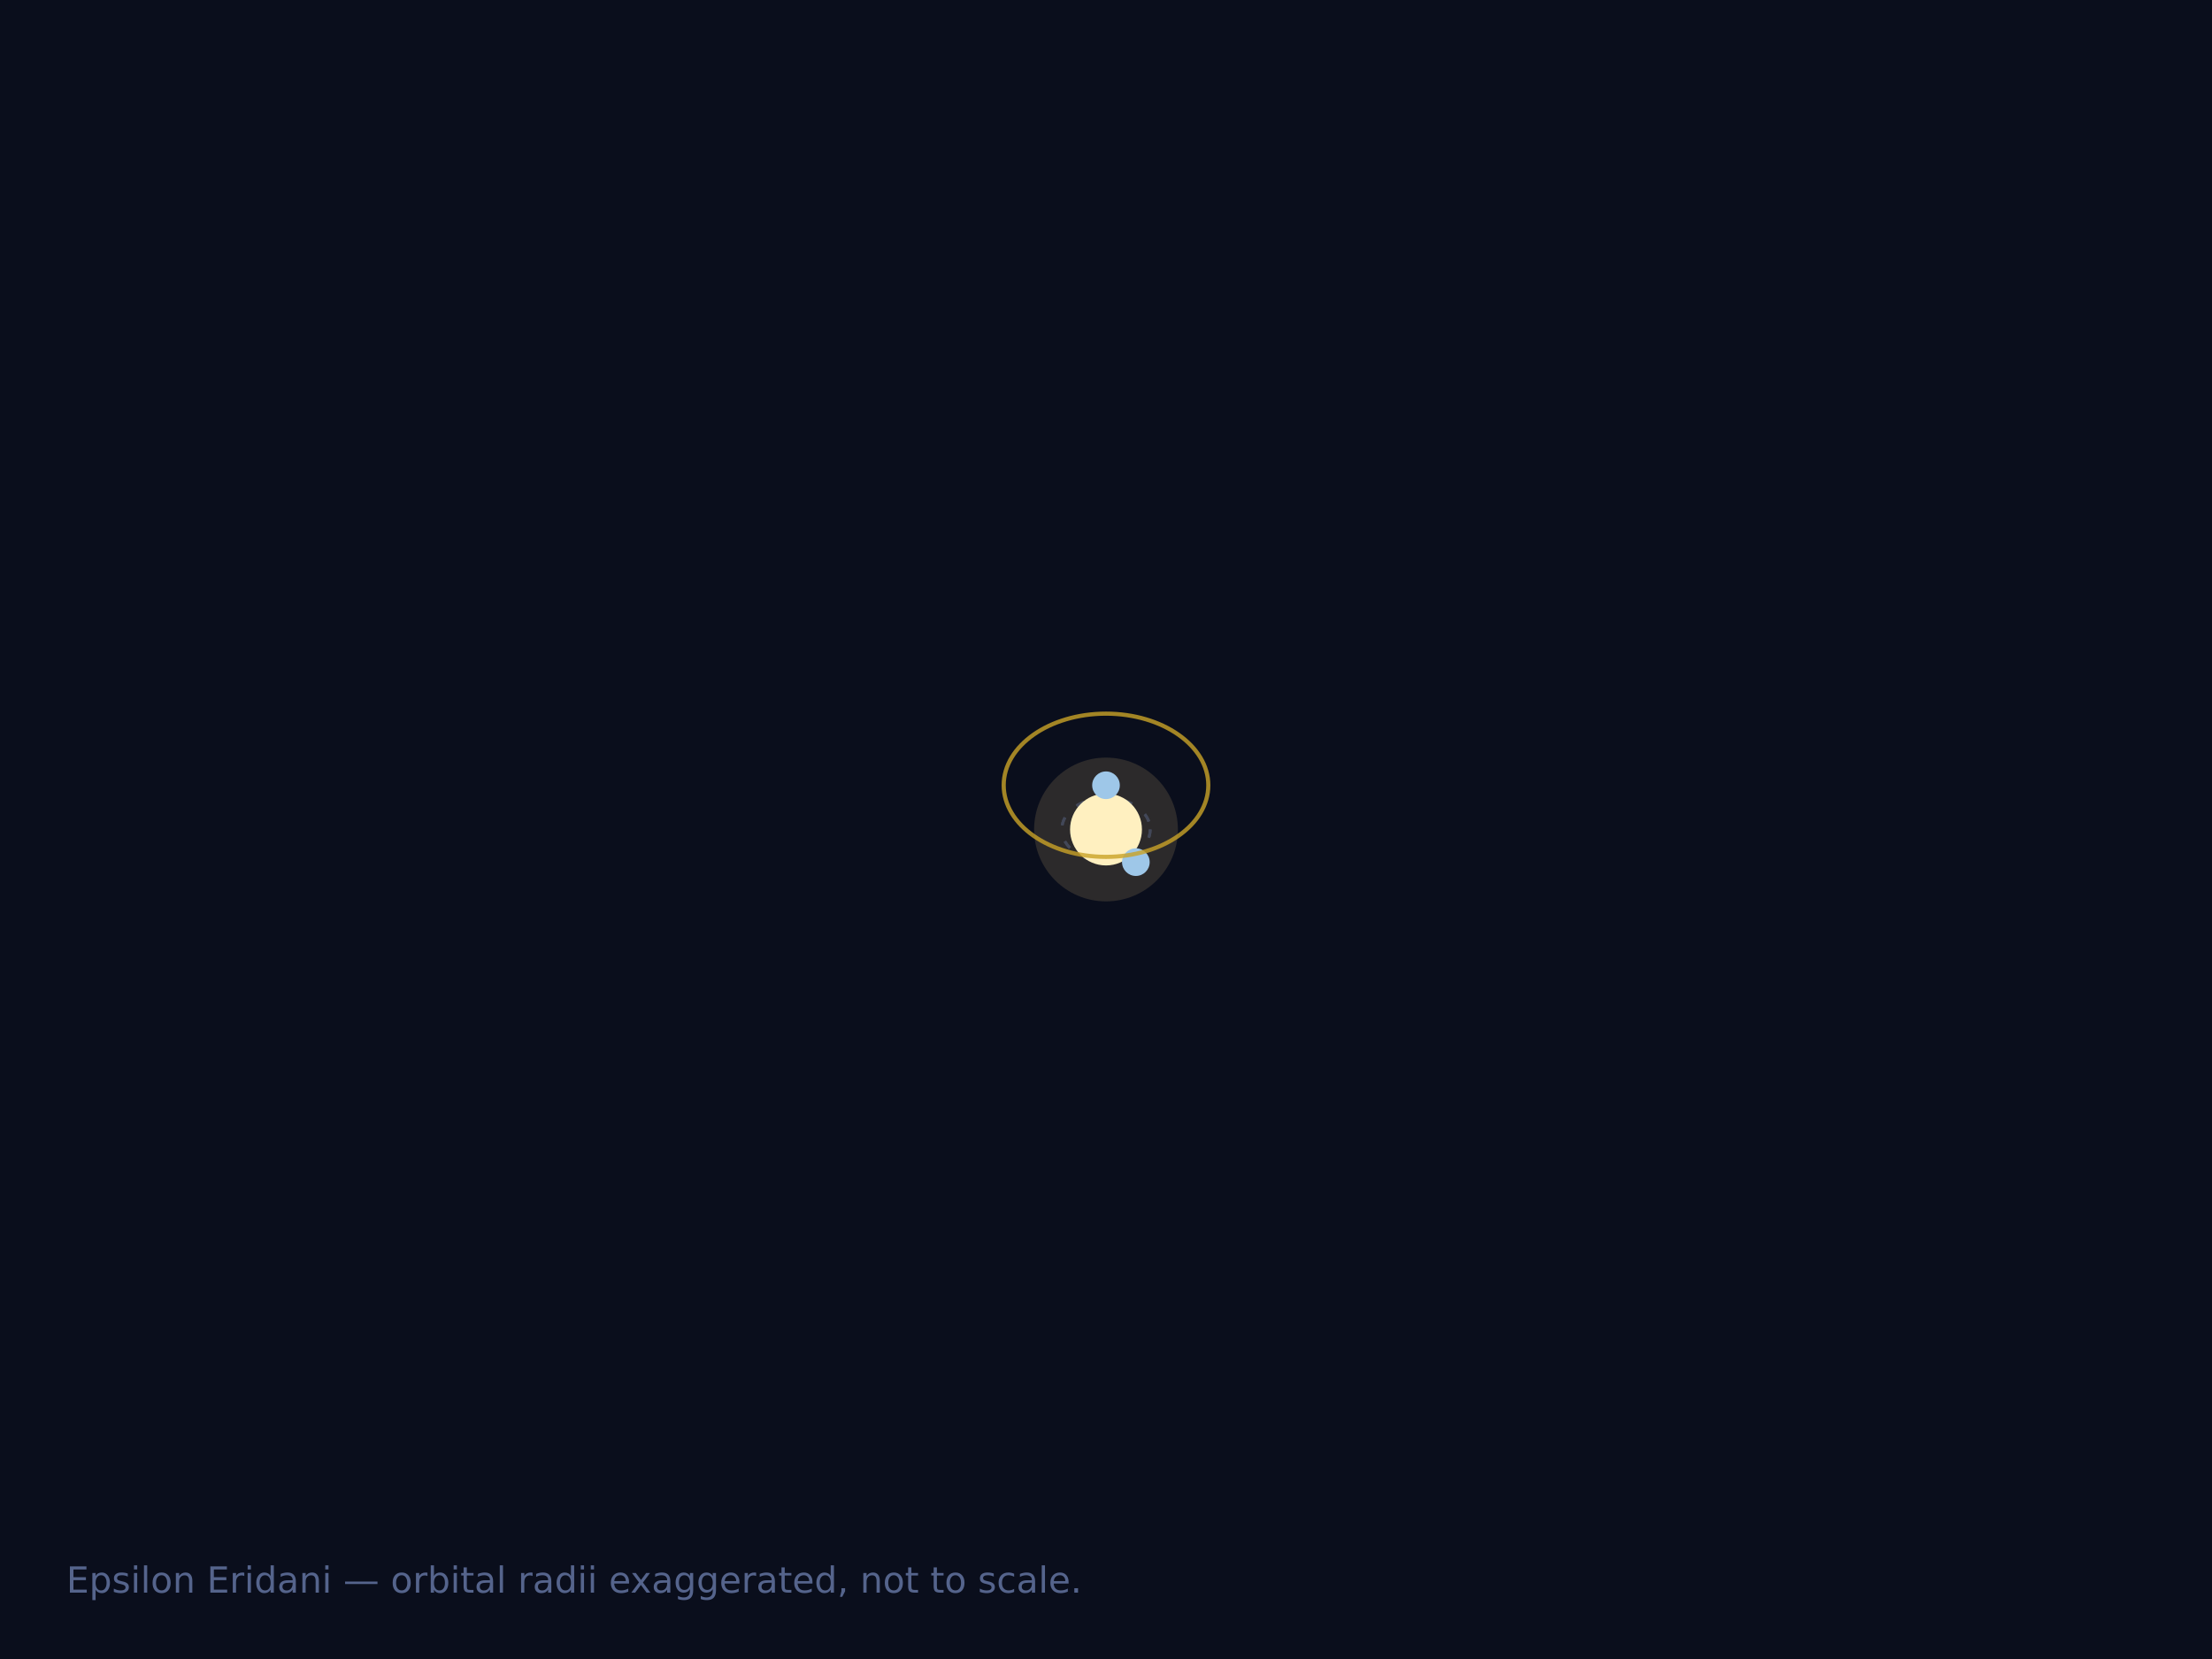
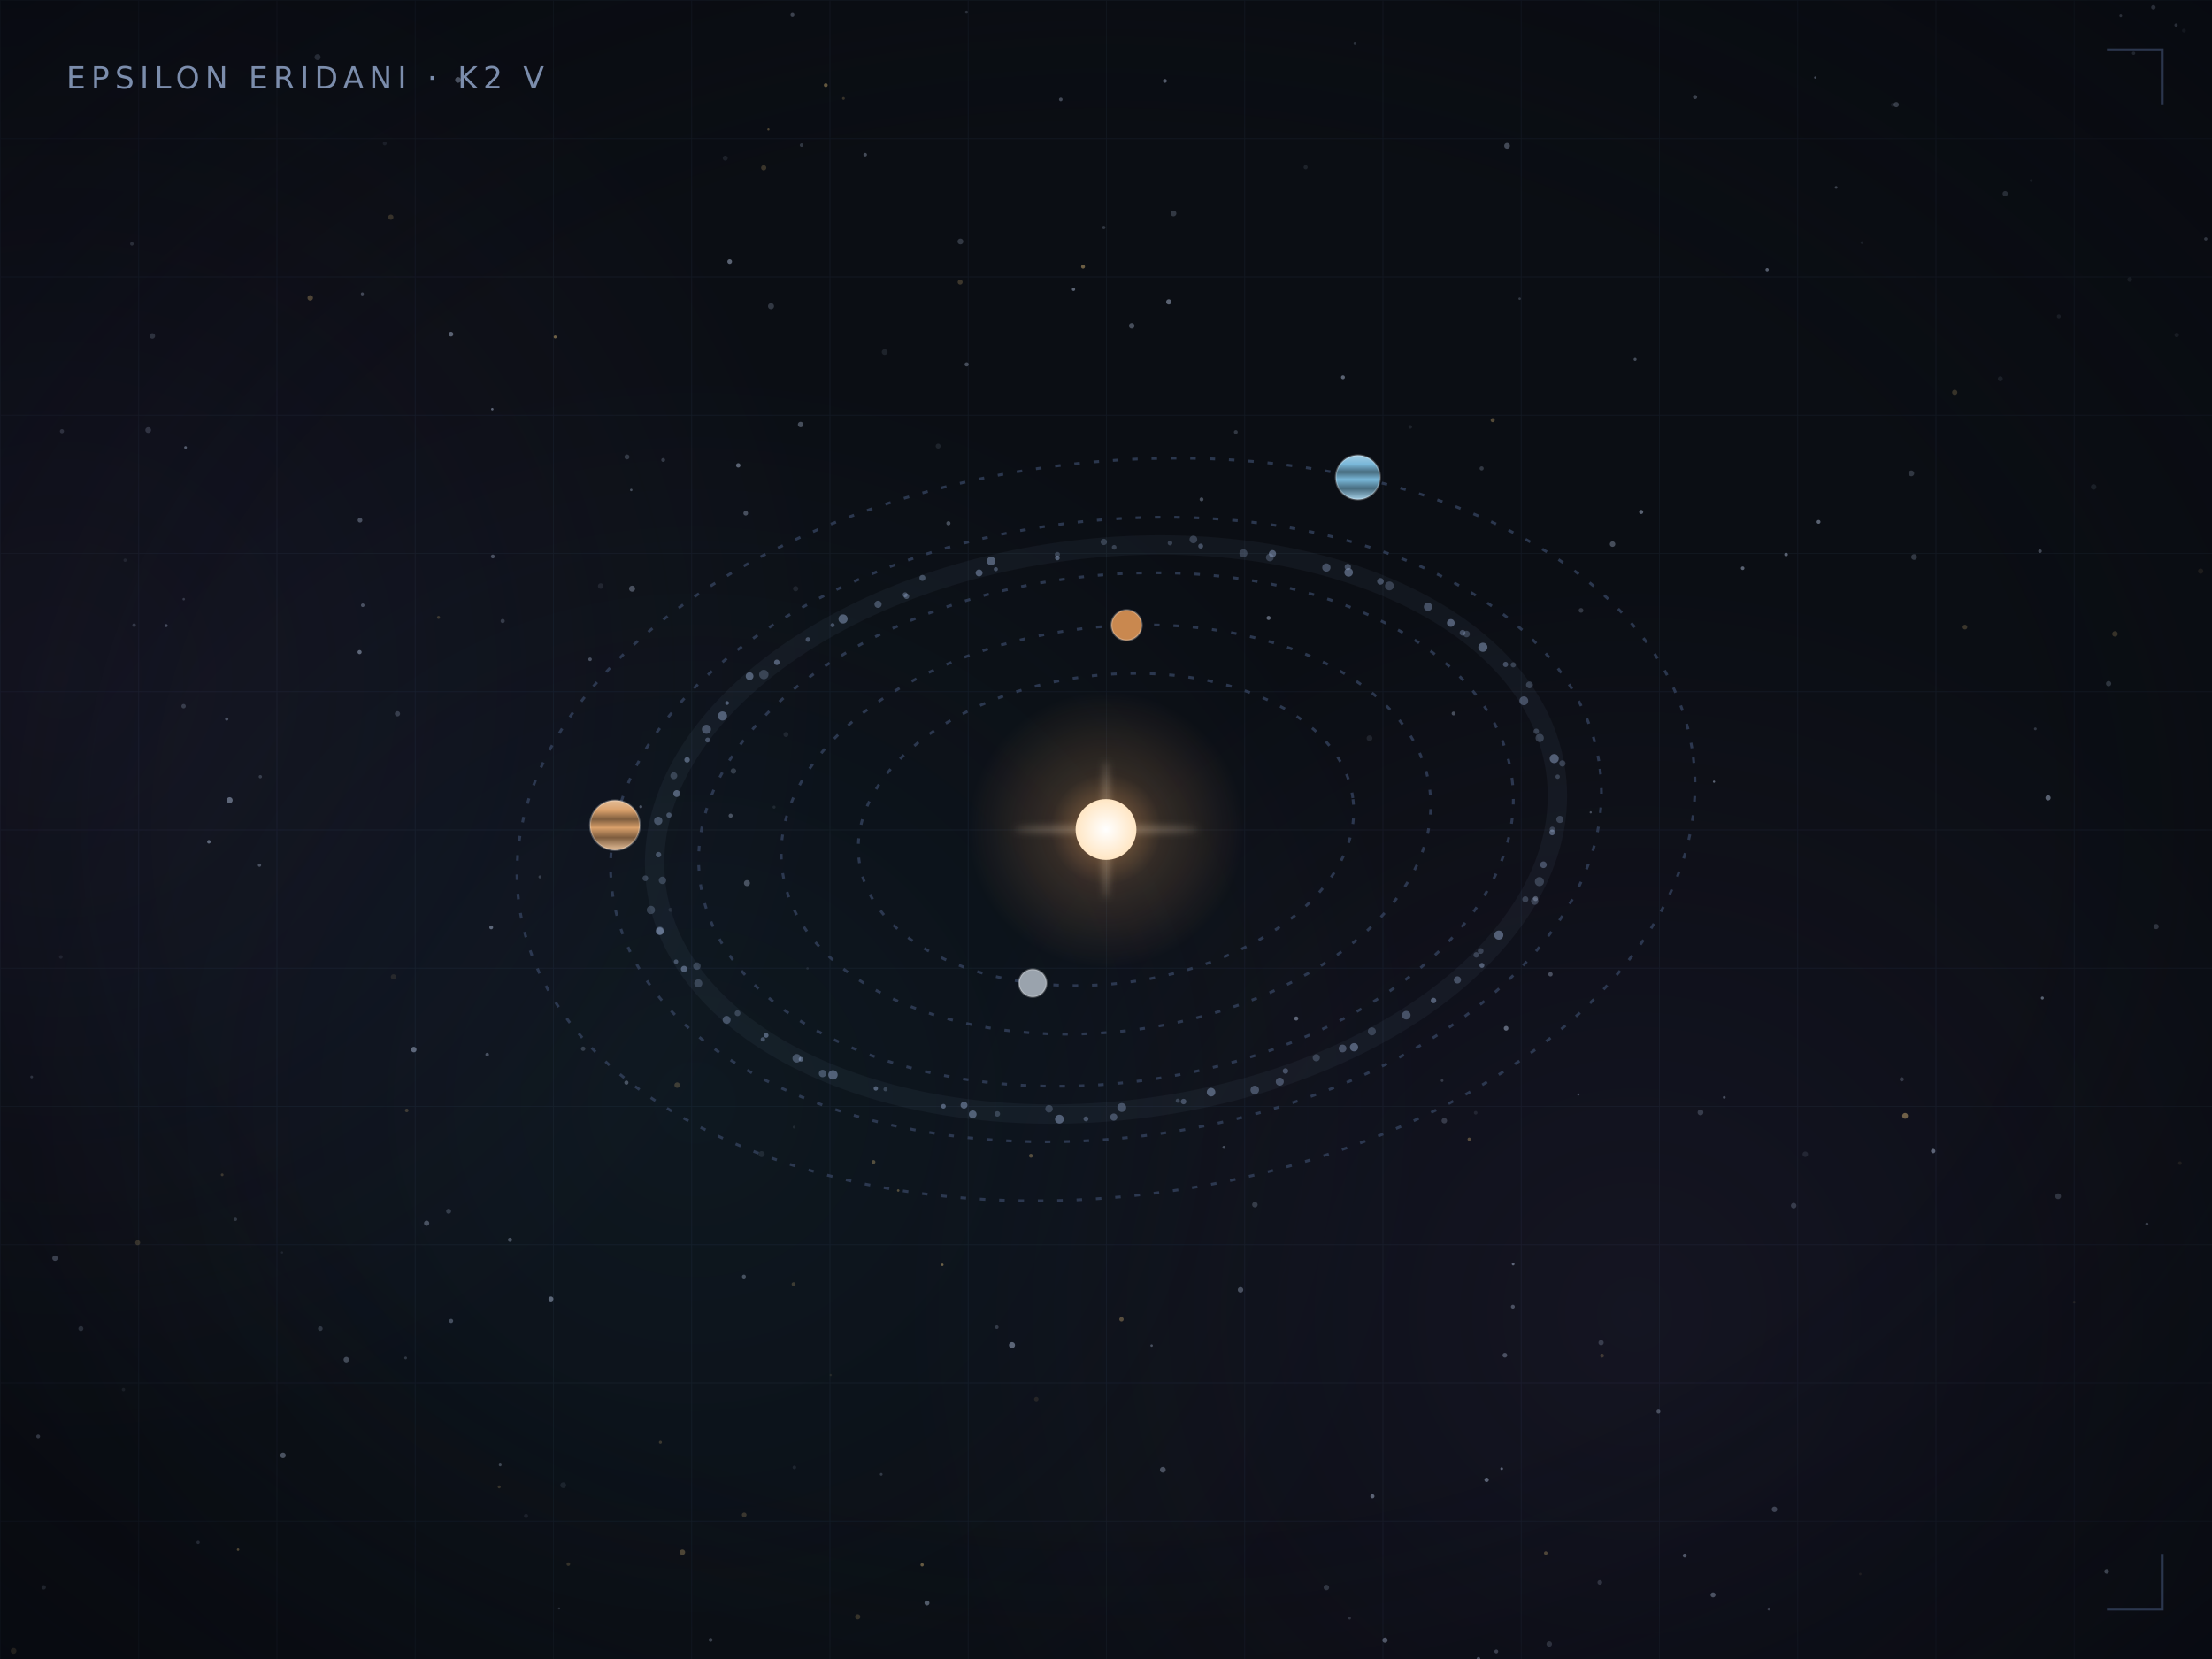
- <svg xmlns="http://www.w3.org/2000/svg" width="800" height="600" viewBox="0 0 800 600">
-   <rect width="800" height="600" fill="#0a0e1c" />
-   <ellipse cx="400" cy="300" rx="16.0" ry="11.5" fill="none" stroke="#243050" stroke-width="1" stroke-dasharray="3 6" />
-   <ellipse cx="400" cy="300" rx="16.0" ry="11.5" fill="none" stroke="#243050" stroke-width="1" stroke-dasharray="3 6" />
-   <circle cx="400" cy="300" r="26" fill="#ffd88a" opacity="0.14" />
-   <circle cx="400" cy="300" r="13" fill="#fff0c0" />
-   <circle cx="410.8" cy="311.8" r="5" fill="#9ec7e8" />
-   <circle cx="400.0" cy="284.0" r="5" fill="#9ec7e8" />
-   <ellipse cx="400.0" cy="284.0" rx="37" ry="25.9" fill="none" stroke="#c9a227" stroke-width="1.5" opacity="0.8" />
-   <text x="24" y="576" fill="#55648c" font-family="DejaVu Sans, Helvetica, sans-serif" font-size="13">Epsilon Eridani — orbital radii exaggerated, not to scale.</text>
+ <svg xmlns="http://www.w3.org/2000/svg" width="1600" height="1200" viewBox="0 0 1600 1200">
+   <defs>
+     <pattern id="grid" width="100" height="100" patternUnits="userSpaceOnUse">
+       <path d="M 100 0 L 0 0 0 100" fill="none" stroke="#1a2330" stroke-width="1" />
+     </pattern>
+     <filter id="soft" x="-100%" y="-100%" width="300%" height="300%">
+       <feGaussianBlur stdDeviation="2.8" />
+     </filter>
+     <radialGradient id="neb0">
+       <stop offset="0" stop-color="#6a4fa0" stop-opacity="0.1" />
+       <stop offset="1" stop-color="#6a4fa0" stop-opacity="0" />
+     </radialGradient>
+     <radialGradient id="neb1">
+       <stop offset="0" stop-color="#2a6f8f" stop-opacity="0.1" />
+       <stop offset="1" stop-color="#2a6f8f" stop-opacity="0" />
+     </radialGradient>
+     <radialGradient id="neb2">
+       <stop offset="0" stop-color="#6a4fa0" stop-opacity="0.1" />
+       <stop offset="1" stop-color="#6a4fa0" stop-opacity="0" />
+     </radialGradient>
+     <radialGradient id="starGlow">
+       <stop offset="0" stop-color="#ffb26b" stop-opacity="0.55" />
+       <stop offset="0.4" stop-color="#ffb26b" stop-opacity="0.16" />
+       <stop offset="1" stop-color="#ffb26b" stop-opacity="0" />
+     </radialGradient>
+     <radialGradient id="starCore">
+       <stop offset="0" stop-color="#ffffff" />
+       <stop offset="1" stop-color="#ffe6c4" />
+     </radialGradient>
+     <linearGradient id="p14" x1="0" y1="0" x2="0" y2="1">
+       <stop offset="0" stop-color="#e4bd97" />
+       <stop offset="0.2" stop-color="#d9a06b" />
+       <stop offset="0.38" stop-color="#7e5d3e" />
+       <stop offset="0.55" stop-color="#d9a06b" />
+       <stop offset="0.75" stop-color="#7e5d3e" />
+       <stop offset="1" stop-color="#e4bd97" />
+     </linearGradient>
+     <linearGradient id="p15" x1="0" y1="0" x2="0" y2="1">
+       <stop offset="0" stop-color="#a2cde4" />
+       <stop offset="0.2" stop-color="#7ab8d9" />
+       <stop offset="0.38" stop-color="#476b7e" />
+       <stop offset="0.55" stop-color="#7ab8d9" />
+       <stop offset="0.75" stop-color="#476b7e" />
+       <stop offset="1" stop-color="#a2cde4" />
+     </linearGradient>
+     <radialGradient id="vig" cx="0.5" cy="0.5" r="0.75">
+       <stop offset="0.55" stop-color="#05070d" stop-opacity="0" />
+       <stop offset="1" stop-color="#05070d" stop-opacity="0.55" />
+     </radialGradient>
+   </defs>
+   <rect width="1600" height="1200" fill="#0b0e14" />
+   <rect width="1600" height="1200" fill="url(#grid)" opacity="0.5" />
+   <circle cx="1183.2" cy="952.3" r="543.9" fill="url(#neb0)" />
+   <circle cx="502.9" cy="797" r="532.4" fill="url(#neb1)" />
+   <circle cx="41.5" cy="491" r="572.2" fill="url(#neb2)" />
+   <g>
+     <circle cx="282.7" cy="157.1" r="1.9" fill="#ffd88a" opacity="0.2" />
+     <circle cx="1283.5" cy="1091.7" r="2" fill="#cfe0ff" opacity="0.3" />
+     <circle cx="278.3" cy="103.8" r="1.4" fill="#cfe0ff" opacity="0.1" />
+     <circle cx="90.5" cy="405.2" r="1.2" fill="#cfe0ff" opacity="0.1" />
+     <circle cx="1529.8" cy="458.5" r="2" fill="#ffd88a" opacity="0.2" />
+     <circle cx="992.7" cy="1082.3" r="1.5" fill="#cfe0ff" opacity="0.4" />
+     <circle cx="555.8" cy="93.6" r="0.8" fill="#ffd88a" opacity="0.3" />
+     <circle cx="745.7" cy="836" r="1.4" fill="#ffd88a" opacity="0.3" />
+     <circle cx="1247.2" cy="793.8" r="1" fill="#cfe0ff" opacity="0.3" />
+     <circle cx="869.1" cy="361.2" r="1.4" fill="#cfe0ff" opacity="0.3" />
+     <circle cx="380.5" cy="1096.5" r="1.5" fill="#cfe0ff" opacity="0.1" />
+     <circle cx="453.1" cy="783.1" r="1.5" fill="#cfe0ff" opacity="0.3" />
+     <circle cx="143.3" cy="1115.7" r="1.2" fill="#cfe0ff" opacity="0.2" />
+     <circle cx="172.2" cy="1120.9" r="0.9" fill="#ffd88a" opacity="0.4" />
+     <circle cx="1559.6" cy="670.2" r="1.9" fill="#cfe0ff" opacity="0.2" />
+     <circle cx="678.6" cy="322.7" r="1.8" fill="#cfe0ff" opacity="0.1" />
+     <circle cx="1099.2" cy="216.1" r="0.9" fill="#cfe0ff" opacity="0.2" />
+     <circle cx="574" cy="928.9" r="1.4" fill="#ffd88a" opacity="0.2" />
+     <circle cx="493.6" cy="1122.8" r="2" fill="#ffd88a" opacity="0.3" />
+     <circle cx="132.9" cy="433.4" r="0.9" fill="#cfe0ff" opacity="0.2" />
+     <circle cx="151.1" cy="608.9" r="1.3" fill="#cfe0ff" opacity="0.4" />
+     <circle cx="120.2" cy="452.5" r="1.1" fill="#cfe0ff" opacity="0.3" />
+     <circle cx="287.5" cy="516.3" r="1.9" fill="#cfe0ff" opacity="0.2" />
+     <circle cx="1574.5" cy="242.3" r="1.6" fill="#cfe0ff" opacity="0.1" />
+     <circle cx="477.7" cy="1043.3" r="1.1" fill="#ffd88a" opacity="0.2" />
+     <circle cx="699.2" cy="263.6" r="1.5" fill="#cfe0ff" opacity="0.3" />
+     <circle cx="1371.6" cy="75.6" r="1.9" fill="#cfe0ff" opacity="0.3" />
+     <circle cx="1291.9" cy="401.1" r="1.3" fill="#cfe0ff" opacity="0.4" />
+     <circle cx="1413.9" cy="283.8" r="1.9" fill="#ffd88a" opacity="0.2" />
+     <circle cx="574.4" cy="815.3" r="1" fill="#cfe0ff" opacity="0.1" />
+     <circle cx="1574" cy="18.1" r="1.2" fill="#cfe0ff" opacity="0.3" />
+     <circle cx="1158.8" cy="980.6" r="1.4" fill="#ffd88a" opacity="0.2" />
+     <circle cx="579.1" cy="307.1" r="2" fill="#cfe0ff" opacity="0.3" />
+     <circle cx="368.9" cy="896.8" r="1.5" fill="#cfe0ff" opacity="0.3" />
+     <circle cx="1218.6" cy="1125.2" r="1.4" fill="#cfe0ff" opacity="0.4" />
+     <circle cx="686" cy="378.5" r="1.5" fill="#cfe0ff" opacity="0.3" />
+     <circle cx="361.1" cy="1075.5" r="1.1" fill="#ffd88a" opacity="0.2" />
+     <circle cx="401.6" cy="243.7" r="1.1" fill="#ffd88a" opacity="0.4" />
+     <circle cx="1543.3" cy="38.5" r="1.2" fill="#cfe0ff" opacity="0.2" />
+     <circle cx="1346.8" cy="175.5" r="1" fill="#cfe0ff" opacity="0.1" />
+     <circle cx="1481.4" cy="577.1" r="1.9" fill="#cfe0ff" opacity="0.4" />
+     <circle cx="489.8" cy="784.9" r="2" fill="#ffd88a" opacity="0.2" />
+     <circle cx="1067.4" cy="804.9" r="1.3" fill="#cfe0ff" opacity="0.1" />
+     <circle cx="326.3" cy="955.5" r="1.5" fill="#cfe0ff" opacity="0.3" />
+     <circle cx="411.1" cy="1131.4" r="1.3" fill="#ffd88a" opacity="0.2" />
+     <circle cx="783.4" cy="192.9" r="1.4" fill="#ffd88a" opacity="0.4" />
+     <circle cx="1094.3" cy="945.2" r="1.4" fill="#cfe0ff" opacity="0.3" />
+     <circle cx="260.1" cy="471.7" r="1.5" fill="#cfe0ff" opacity="0.4" />
+     <circle cx="1079.7" cy="303.9" r="1.5" fill="#ffd88a" opacity="0.3" />
+     <circle cx="1375.6" cy="780.7" r="1.5" fill="#cfe0ff" opacity="0.2" />
+     <circle cx="9.8" cy="1194.2" r="2.1" fill="#ffd88a" opacity="0.2" />
+     <circle cx="299.3" cy="759.2" r="2" fill="#cfe0ff" opacity="0.4" />
+     <circle cx="1576.8" cy="841.3" r="1.3" fill="#ffd88a" opacity="0.1" />
+     <circle cx="331.3" cy="57.8" r="2.1" fill="#cfe0ff" opacity="0.4" />
+     <circle cx="1384.5" cy="402.9" r="2.1" fill="#cfe0ff" opacity="0.2" />
+     <circle cx="250.5" cy="983.5" r="2" fill="#cfe0ff" opacity="0.3" />
+     <circle cx="1378" cy="807.1" r="2.1" fill="#ffd88a" opacity="0.4" />
+     <circle cx="841.1" cy="1063.1" r="2.1" fill="#cfe0ff" opacity="0.3" />
+     <circle cx="749.6" cy="1012" r="1.6" fill="#ffd88a" opacity="0.1" />
+     <circle cx="557.7" cy="221.5" r="2.2" fill="#cfe0ff" opacity="0.2" />
+     <circle cx="187.7" cy="625.8" r="1.2" fill="#cfe0ff" opacity="0.3" />
+     <circle cx="164" cy="520.1" r="1.2" fill="#cfe0ff" opacity="0.3" />
+     <circle cx="231.7" cy="961" r="1.7" fill="#cfe0ff" opacity="0.2" />
+     <circle cx="937.6" cy="736.7" r="1.5" fill="#cfe0ff" opacity="0.4" />
+     <circle cx="421.8" cy="758.6" r="1.6" fill="#cfe0ff" opacity="0.2" />
+     <circle cx="897.3" cy="933" r="2" fill="#cfe0ff" opacity="0.3" />
+     <circle cx="31.6" cy="1148.2" r="1.6" fill="#cfe0ff" opacity="0.2" />
+     <circle cx="355.3" cy="670.8" r="1.4" fill="#cfe0ff" opacity="0.4" />
+     <circle cx="463.5" cy="583.5" r="1.1" fill="#cfe0ff" opacity="0.3" />
+     <circle cx="1579.7" cy="22.1" r="1.4" fill="#cfe0ff" opacity="0.1" />
+     <circle cx="1239.8" cy="565.4" r="0.8" fill="#cfe0ff" opacity="0.4" />
+     <circle cx="1090.1" cy="105.5" r="2.1" fill="#cfe0ff" opacity="0.3" />
+     <circle cx="356.5" cy="402.5" r="1.4" fill="#cfe0ff" opacity="0.3" />
+     <circle cx="361.8" cy="1059.6" r="1" fill="#cfe0ff" opacity="0.3" />
+     <circle cx="284.6" cy="706.6" r="1.9" fill="#ffd88a" opacity="0.1" />
+     <circle cx="1523.8" cy="1136.6" r="1.7" fill="#cfe0ff" opacity="0.4" />
+     <circle cx="694.7" cy="174.7" r="2.1" fill="#cfe0ff" opacity="0.2" />
+     <circle cx="584.1" cy="700.5" r="0.9" fill="#cfe0ff" opacity="0.1" />
+     <circle cx="1305.8" cy="834.9" r="2" fill="#cfe0ff" opacity="0.1" />
+     <circle cx="107.2" cy="311.1" r="2.1" fill="#cfe0ff" opacity="0.2" />
+     <circle cx="1557.6" cy="5.3" r="1.6" fill="#cfe0ff" opacity="0.3" />
+     <circle cx="453.5" cy="330.5" r="1.8" fill="#cfe0ff" opacity="0.2" />
+     <circle cx="1020.1" cy="308.8" r="1.3" fill="#cfe0ff" opacity="0.1" />
+     <circle cx="426.8" cy="476.9" r="1.3" fill="#cfe0ff" opacity="0.3" />
+     <circle cx="308.6" cy="884.8" r="1.9" fill="#cfe0ff" opacity="0.3" />
+     <circle cx="1469.2" cy="130.6" r="1" fill="#cfe0ff" opacity="0.1" />
+     <circle cx="166.1" cy="578.8" r="2.2" fill="#cfe0ff" opacity="0.4" />
+     <circle cx="44" cy="692.2" r="1.3" fill="#cfe0ff" opacity="0.1" />
+     <circle cx="1001.8" cy="1186.4" r="1.9" fill="#cfe0ff" opacity="0.4" />
+     <circle cx="848.8" cy="154.4" r="2.1" fill="#cfe0ff" opacity="0.2" />
+     <circle cx="1313" cy="56.1" r="0.8" fill="#cfe0ff" opacity="0.4" />
+     <circle cx="1118.1" cy="1123.4" r="1.3" fill="#ffd88a" opacity="0.3" />
+     <circle cx="1450.4" cy="140.1" r="1.9" fill="#cfe0ff" opacity="0.2" />
+     <circle cx="597.3" cy="61.6" r="1.4" fill="#ffd88a" opacity="0.4" />
+     <circle cx="456.6" cy="354.4" r="0.9" fill="#cfe0ff" opacity="0.3" />
+     <circle cx="1088.5" cy="980.3" r="1.7" fill="#cfe0ff" opacity="0.3" />
+     <circle cx="625.8" cy="111.9" r="1.3" fill="#cfe0ff" opacity="0.3" />
+     <circle cx="818.6" cy="235.7" r="2" fill="#cfe0ff" opacity="0.3" />
+     <circle cx="845.4" cy="218.4" r="1.9" fill="#cfe0ff" opacity="0.4" />
+     <circle cx="1382.5" cy="342.4" r="2.1" fill="#cfe0ff" opacity="0.2" />
+     <circle cx="579.8" cy="105" r="1.3" fill="#cfe0ff" opacity="0.2" />
+     <circle cx="568.5" cy="531.3" r="1.8" fill="#cfe0ff" opacity="0.1" />
+     <circle cx="404.4" cy="1163.5" r="0.8" fill="#cfe0ff" opacity="0.2" />
+     <circle cx="324.5" cy="876.1" r="1.8" fill="#cfe0ff" opacity="0.2" />
+     <circle cx="317.2" cy="446.6" r="1.1" fill="#ffd88a" opacity="0.2" />
+     <circle cx="530.5" cy="557.7" r="2" fill="#cfe0ff" opacity="0.2" />
+     <circle cx="479.7" cy="332.7" r="1.4" fill="#cfe0ff" opacity="0.2" />
+     <circle cx="363.6" cy="449.2" r="1.5" fill="#cfe0ff" opacity="0.2" />
+     <circle cx="550.9" cy="834.8" r="2.2" fill="#cfe0ff" opacity="0.1" />
+     <circle cx="528.5" cy="590" r="1.5" fill="#cfe0ff" opacity="0.3" />
+     <circle cx="1187.1" cy="370.3" r="1.5" fill="#cfe0ff" opacity="0.4" />
+     <circle cx="1051.4" cy="516.1" r="1.4" fill="#cfe0ff" opacity="0.3" />
+     <circle cx="1143.6" cy="441.5" r="1.7" fill="#cfe0ff" opacity="0.2" />
+     <circle cx="1199.6" cy="1021" r="1.4" fill="#cfe0ff" opacity="0.3" />
+     <circle cx="224.4" cy="215.5" r="2" fill="#ffd88a" opacity="0.3" />
+     <circle cx="833" cy="973.3" r="0.9" fill="#cfe0ff" opacity="0.3" />
+     <circle cx="22.9" cy="779" r="1" fill="#cfe0ff" opacity="0.2" />
+     <circle cx="798.4" cy="164.5" r="1.2" fill="#cfe0ff" opacity="0.2" />
+     <circle cx="907.7" cy="871.4" r="2" fill="#cfe0ff" opacity="0.2" />
+     <circle cx="1421.3" cy="453.6" r="1.7" fill="#ffd88a" opacity="0.2" />
+     <circle cx="620.4" cy="1169.5" r="1.9" fill="#ffd88a" opacity="0.2" />
+     <circle cx="1489.2" cy="228.8" r="1.4" fill="#cfe0ff" opacity="0.1" />
+     <circle cx="1239.1" cy="1153.6" r="1.8" fill="#cfe0ff" opacity="0.4" />
+     <circle cx="1297.4" cy="872.1" r="2" fill="#cfe0ff" opacity="0.2" />
+     <circle cx="610.1" cy="71.2" r="1" fill="#ffd88a" opacity="0.2" />
+     <circle cx="721" cy="960" r="1.3" fill="#cfe0ff" opacity="0.2" />
+     <circle cx="667" cy="1131.9" r="1.2" fill="#ffd88a" opacity="0.4" />
+     <circle cx="1260.5" cy="411" r="1.3" fill="#cfe0ff" opacity="0.4" />
+     <circle cx="631.8" cy="840.5" r="1.4" fill="#ffd88a" opacity="0.3" />
+     <circle cx="1595.5" cy="172.8" r="1.2" fill="#cfe0ff" opacity="0.3" />
+     <circle cx="1552.9" cy="885.4" r="1.1" fill="#cfe0ff" opacity="0.3" />
+     <circle cx="1525.2" cy="494.5" r="1.9" fill="#cfe0ff" opacity="0.2" />
+     <circle cx="971.4" cy="272.9" r="1.4" fill="#cfe0ff" opacity="0.4" />
+     <circle cx="649.7" cy="861.1" r="0.9" fill="#ffd88a" opacity="0.3" />
+     <circle cx="1369.2" cy="75.7" r="1.5" fill="#cfe0ff" opacity="0.1" />
+     <circle cx="1121.5" cy="704.7" r="1.6" fill="#cfe0ff" opacity="0.3" />
+     <circle cx="293.4" cy="982.3" r="1" fill="#cfe0ff" opacity="0.2" />
+     <circle cx="1110.7" cy="650" r="1.8" fill="#cfe0ff" opacity="0.3" />
+     <circle cx="97" cy="452.2" r="1.3" fill="#cfe0ff" opacity="0.2" />
+     <circle cx="893.9" cy="312.5" r="1.4" fill="#cfe0ff" opacity="0.2" />
+     <circle cx="637.4" cy="1066.4" r="1" fill="#cfe0ff" opacity="0.2" />
+     <circle cx="1514.4" cy="352.2" r="2" fill="#cfe0ff" opacity="0.1" />
+     <circle cx="434.5" cy="423.9" r="2" fill="#cfe0ff" opacity="0.1" />
+     <circle cx="1446.9" cy="274" r="1.8" fill="#cfe0ff" opacity="0.1" />
+     <circle cx="99.6" cy="898.9" r="1.8" fill="#ffd88a" opacity="0.2" />
+     <circle cx="573.2" cy="10.7" r="1.4" fill="#cfe0ff" opacity="0.3" />
+     <circle cx="352.4" cy="762.8" r="1.3" fill="#cfe0ff" opacity="0.3" />
+     <circle cx="1477.3" cy="721.9" r="1.1" fill="#cfe0ff" opacity="0.4" />
+     <circle cx="1062.7" cy="824" r="1.2" fill="#ffd88a" opacity="0.3" />
+     <circle cx="1328.1" cy="135.6" r="1" fill="#cfe0ff" opacity="0.3" />
+     <circle cx="1182.7" cy="260" r="1.1" fill="#cfe0ff" opacity="0.3" />
+     <circle cx="538.1" cy="923.4" r="1.4" fill="#cfe0ff" opacity="0.3" />
+     <circle cx="534" cy="336.6" r="1.6" fill="#cfe0ff" opacity="0.4" />
+     <circle cx="262.4" cy="437.8" r="1.3" fill="#cfe0ff" opacity="0.3" />
+     <circle cx="1398.3" cy="832.6" r="1.6" fill="#cfe0ff" opacity="0.4" />
+     <circle cx="1279.5" cy="1163.9" r="1.1" fill="#cfe0ff" opacity="0.3" />
+     <circle cx="811.2" cy="954.3" r="1.6" fill="#ffd88a" opacity="0.3" />
+     <circle cx="1043.1" cy="781.6" r="1" fill="#cfe0ff" opacity="0.2" />
+     <circle cx="574.6" cy="1061.4" r="1.3" fill="#cfe0ff" opacity="0.1" />
+     <circle cx="980" cy="31.6" r="0.9" fill="#cfe0ff" opacity="0.2" />
+     <circle cx="39.8" cy="910.1" r="2" fill="#cfe0ff" opacity="0.3" />
+     <circle cx="485" cy="658.1" r="1.5" fill="#cfe0ff" opacity="0.1" />
+     <circle cx="1158.1" cy="971.2" r="1.9" fill="#cfe0ff" opacity="0.2" />
+     <circle cx="670.5" cy="1159.5" r="1.8" fill="#cfe0ff" opacity="0.4" />
+     <circle cx="160.7" cy="849.8" r="1" fill="#ffd88a" opacity="0.2" />
+     <circle cx="1094.5" cy="914.4" r="1" fill="#cfe0ff" opacity="0.4" />
+     <circle cx="27.6" cy="1039" r="1.4" fill="#cfe0ff" opacity="0.3" />
+     <circle cx="1075.3" cy="1070.4" r="1.6" fill="#cfe0ff" opacity="0.4" />
+     <circle cx="1488.7" cy="865.3" r="2.1" fill="#cfe0ff" opacity="0.2" />
+     <circle cx="694.5" cy="204.1" r="1.8" fill="#ffd88a" opacity="0.2" />
+     <circle cx="95.4" cy="176.4" r="1.3" fill="#cfe0ff" opacity="0.2" />
+     <circle cx="110.2" cy="243" r="2" fill="#cfe0ff" opacity="0.2" />
+     <circle cx="1120.6" cy="1189.2" r="2" fill="#cfe0ff" opacity="0.2" />
+     <circle cx="600.9" cy="994.6" r="0.8" fill="#ffd88a" opacity="0.1" />
+     <circle cx="1315.4" cy="377.5" r="1.4" fill="#cfe0ff" opacity="0.4" />
+     <circle cx="134.2" cy="323.7" r="1" fill="#cfe0ff" opacity="0.4" />
+     <circle cx="390.6" cy="634.3" r="1.1" fill="#cfe0ff" opacity="0.2" />
+     <circle cx="575.5" cy="425.8" r="1.9" fill="#cfe0ff" opacity="0.1" />
+     <circle cx="539.4" cy="371.2" r="1.7" fill="#cfe0ff" opacity="0.3" />
+     <circle cx="776.5" cy="209.3" r="1.2" fill="#cfe0ff" opacity="0.4" />
+     <circle cx="89.3" cy="1005.2" r="1.2" fill="#cfe0ff" opacity="0.1" />
+     <circle cx="944.4" cy="121" r="1.5" fill="#cfe0ff" opacity="0.1" />
+     <circle cx="1071.7" cy="338.8" r="1.5" fill="#cfe0ff" opacity="0.2" />
+     <circle cx="1150.6" cy="587.6" r="0.8" fill="#cfe0ff" opacity="0.3" />
+     <circle cx="170.3" cy="882" r="1.2" fill="#cfe0ff" opacity="0.2" />
+     <circle cx="1166.4" cy="393.6" r="2" fill="#cfe0ff" opacity="0.3" />
+     <circle cx="204" cy="906" r="0.8" fill="#cfe0ff" opacity="0.1" />
+     <circle cx="1044.7" cy="810.6" r="2" fill="#cfe0ff" opacity="0.2" />
+     <circle cx="326.2" cy="241.7" r="1.7" fill="#cfe0ff" opacity="0.4" />
+     <circle cx="1226.1" cy="70.2" r="1.5" fill="#cfe0ff" opacity="0.3" />
+     <circle cx="540.3" cy="638.8" r="2.2" fill="#cfe0ff" opacity="0.3" />
+     <circle cx="514" cy="1186.2" r="1.4" fill="#cfe0ff" opacity="0.3" />
+     <circle cx="204.7" cy="1052.7" r="2" fill="#cfe0ff" opacity="0.4" />
+     <circle cx="1089.4" cy="743.8" r="1.7" fill="#cfe0ff" opacity="0.4" />
+     <circle cx="538.3" cy="1095.7" r="1.7" fill="#ffd88a" opacity="0.2" />
+     <circle cx="1230" cy="804.6" r="2.1" fill="#cfe0ff" opacity="0.2" />
+     <circle cx="552.4" cy="121.4" r="1.9" fill="#ffd88a" opacity="0.2" />
+     <circle cx="356.1" cy="295.9" r="0.9" fill="#cfe0ff" opacity="0.4" />
+     <circle cx="639.9" cy="254.7" r="2.1" fill="#cfe0ff" opacity="0.1" />
+     <circle cx="732" cy="973" r="2.2" fill="#cfe0ff" opacity="0.4" />
+     <circle cx="407.4" cy="1074.3" r="2.1" fill="#cfe0ff" opacity="0.1" />
+     <circle cx="1345.6" cy="1138.5" r="0.9" fill="#ffd88a" opacity="0.1" />
+     <circle cx="1534" cy="11.3" r="1" fill="#cfe0ff" opacity="0.3" />
+     <circle cx="1500.3" cy="941.9" r="1" fill="#ffd88a" opacity="0.1" />
+     <circle cx="767.3" cy="71.9" r="1.3" fill="#cfe0ff" opacity="0.3" />
+     <circle cx="398.5" cy="939.6" r="1.8" fill="#cfe0ff" opacity="0.4" />
+     <circle cx="457.2" cy="425.8" r="2.2" fill="#cfe0ff" opacity="0.3" />
+     <circle cx="1086.2" cy="1062.3" r="1" fill="#cfe0ff" opacity="0.4" />
+     <circle cx="559.9" cy="583.8" r="1.1" fill="#cfe0ff" opacity="0.1" />
+     <circle cx="1141.7" cy="791.7" r="0.8" fill="#cfe0ff" opacity="0.3" />
+     <circle cx="842.6" cy="58.5" r="1.4" fill="#cfe0ff" opacity="0.4" />
+     <circle cx="885.3" cy="829.9" r="1.1" fill="#cfe0ff" opacity="0.3" />
+     <circle cx="527.8" cy="189.2" r="1.7" fill="#cfe0ff" opacity="0.4" />
+     <circle cx="1472.2" cy="527.2" r="1" fill="#cfe0ff" opacity="0.2" />
+     <circle cx="699.1" cy="8.7" r="1.1" fill="#cfe0ff" opacity="0.2" />
+     <circle cx="1540.5" cy="202.2" r="1.7" fill="#cfe0ff" opacity="0.1" />
+     <circle cx="959.4" cy="1148.3" r="2" fill="#cfe0ff" opacity="0.2" />
+     <circle cx="132.8" cy="510.8" r="1.6" fill="#cfe0ff" opacity="0.2" />
+     <circle cx="1475.6" cy="398.7" r="1.3" fill="#cfe0ff" opacity="0.3" />
+     <circle cx="1591.8" cy="413.1" r="1.9" fill="#ffd88a" opacity="0.1" />
+     <circle cx="990.6" cy="534" r="2.1" fill="#cfe0ff" opacity="0.1" />
+     <circle cx="976.2" cy="1170.5" r="1" fill="#cfe0ff" opacity="0.2" />
+     <circle cx="1278.2" cy="195.1" r="1.2" fill="#cfe0ff" opacity="0.4" />
+     <circle cx="44.8" cy="311.9" r="1.5" fill="#cfe0ff" opacity="0.2" />
+     <circle cx="1082.3" cy="1194.6" r="1.4" fill="#cfe0ff" opacity="0.3" />
+     <circle cx="262.1" cy="212.6" r="1.1" fill="#cfe0ff" opacity="0.3" />
+     <circle cx="1157.2" cy="1144.6" r="1.7" fill="#cfe0ff" opacity="0.2" />
+     <circle cx="524.6" cy="114.4" r="1.8" fill="#cfe0ff" opacity="0.1" />
+     <circle cx="229.7" cy="41.3" r="2.2" fill="#cfe0ff" opacity="0.2" />
+     <circle cx="681.6" cy="914.9" r="0.9" fill="#ffd88a" opacity="0.4" />
+     <circle cx="58.5" cy="961" r="1.8" fill="#cfe0ff" opacity="0.2" />
+     <circle cx="1069.4" cy="1199.9" r="1.3" fill="#cfe0ff" opacity="0.4" />
+     <circle cx="294.2" cy="803.2" r="1.3" fill="#ffd88a" opacity="0.2" />
+     <circle cx="260.4" cy="376.3" r="1.7" fill="#cfe0ff" opacity="0.3" />
+     <circle cx="917.6" cy="447" r="1.5" fill="#cfe0ff" opacity="0.4" />
+     <circle cx="188.3" cy="561.8" r="1.2" fill="#cfe0ff" opacity="0.2" />
+   </g>
+   <ellipse cx="800" cy="600" rx="180" ry="111.6" fill="none" stroke="#33415c" stroke-width="2" stroke-dasharray="4 10" opacity="0.8" transform="rotate(-7 800 600)" />
+   <ellipse cx="800" cy="600" rx="236" ry="146.3" fill="none" stroke="#33415c" stroke-width="2" stroke-dasharray="4 10" opacity="0.8" transform="rotate(-7 800 600)" />
+   <ellipse cx="800" cy="600" rx="296" ry="183.5" fill="none" stroke="#33415c" stroke-width="2" stroke-dasharray="4 10" opacity="0.8" transform="rotate(-7 800 600)" />
+   <ellipse cx="800" cy="600" rx="360" ry="223.2" fill="none" stroke="#33415c" stroke-width="2" stroke-dasharray="4 10" opacity="0.8" transform="rotate(-7 800 600)" />
+   <ellipse cx="800" cy="600" rx="428" ry="265.4" fill="none" stroke="#33415c" stroke-width="2" stroke-dasharray="4 10" opacity="0.8" transform="rotate(-7 800 600)" />
+   <ellipse cx="800" cy="600" rx="328" ry="203.4" fill="none" stroke="#8fa3c7" stroke-width="14" opacity="0.06" transform="rotate(-7 800 600)" />
+   <g>
+     <circle cx="1130.1" cy="552.2" r="2.3" fill="#8fa3c7" opacity="0.3" />
+     <circle cx="1126.7" cy="561.8" r="1.6" fill="#8fa3c7" opacity="0.3" />
+     <circle cx="1128.3" cy="592.7" r="2.6" fill="#8fa3c7" opacity="0.3" />
+     <circle cx="1122.7" cy="602.1" r="2.1" fill="#8fa3c7" opacity="0.5" />
+     <circle cx="1122.8" cy="599.8" r="1.9" fill="#8fa3c7" opacity="0.3" />
+     <circle cx="1116.4" cy="625.5" r="2.4" fill="#8fa3c7" opacity="0.4" />
+     <circle cx="1113.5" cy="637.7" r="3.3" fill="#8fa3c7" opacity="0.3" />
+     <circle cx="1103.3" cy="650.5" r="2.2" fill="#8fa3c7" opacity="0.3" />
+     <circle cx="1110.1" cy="651.8" r="2.7" fill="#8fa3c7" opacity="0.3" />
+     <circle cx="1084.1" cy="676.4" r="3.3" fill="#8fa3c7" opacity="0.5" />
+     <circle cx="1071" cy="687.9" r="2.1" fill="#8fa3c7" opacity="0.3" />
+     <circle cx="1067.8" cy="690.7" r="2" fill="#8fa3c7" opacity="0.3" />
+     <circle cx="1071.9" cy="698.3" r="1.8" fill="#8fa3c7" opacity="0.5" />
+     <circle cx="1054.2" cy="708.8" r="2.6" fill="#8fa3c7" opacity="0.4" />
+     <circle cx="1036.9" cy="723.7" r="2" fill="#8fa3c7" opacity="0.5" />
+     <circle cx="1017.2" cy="734.3" r="3.1" fill="#8fa3c7" opacity="0.4" />
+     <circle cx="992.3" cy="746" r="2.9" fill="#8fa3c7" opacity="0.3" />
+     <circle cx="979.4" cy="757.5" r="3" fill="#8fa3c7" opacity="0.5" />
+     <circle cx="971.1" cy="758.4" r="2.8" fill="#8fa3c7" opacity="0.4" />
+     <circle cx="952.1" cy="765.1" r="2.6" fill="#8fa3c7" opacity="0.3" />
+     <circle cx="929.8" cy="774.7" r="2" fill="#8fa3c7" opacity="0.4" />
+     <circle cx="925.7" cy="782.4" r="2.9" fill="#8fa3c7" opacity="0.4" />
+     <circle cx="907.6" cy="788.4" r="3.1" fill="#8fa3c7" opacity="0.4" />
+     <circle cx="876" cy="790" r="3.1" fill="#8fa3c7" opacity="0.5" />
+     <circle cx="856.1" cy="796.8" r="2" fill="#8fa3c7" opacity="0.4" />
+     <circle cx="851.9" cy="796.2" r="1.5" fill="#8fa3c7" opacity="0.3" />
+     <circle cx="811.4" cy="801.1" r="3.2" fill="#8fa3c7" opacity="0.4" />
+     <circle cx="805.6" cy="808" r="2.6" fill="#8fa3c7" opacity="0.4" />
+     <circle cx="785.5" cy="809.3" r="1.8" fill="#8fa3c7" opacity="0.4" />
+     <circle cx="766.3" cy="809.5" r="3.2" fill="#8fa3c7" opacity="0.5" />
+     <circle cx="758.8" cy="802" r="2.7" fill="#8fa3c7" opacity="0.3" />
+     <circle cx="721.4" cy="805.7" r="2" fill="#8fa3c7" opacity="0.3" />
+     <circle cx="697.3" cy="799.4" r="2.5" fill="#8fa3c7" opacity="0.5" />
+     <circle cx="703.6" cy="806" r="2.8" fill="#8fa3c7" opacity="0.5" />
+     <circle cx="682.4" cy="800.2" r="1.7" fill="#8fa3c7" opacity="0.5" />
+     <circle cx="640.5" cy="787.9" r="1.5" fill="#8fa3c7" opacity="0.3" />
+     <circle cx="633.5" cy="787.3" r="1.6" fill="#8fa3c7" opacity="0.5" />
+     <circle cx="602.5" cy="777.5" r="3.4" fill="#8fa3c7" opacity="0.5" />
+     <circle cx="595" cy="776.5" r="2.7" fill="#8fa3c7" opacity="0.4" />
+     <circle cx="576.3" cy="765.5" r="3.1" fill="#8fa3c7" opacity="0.4" />
+     <circle cx="579.4" cy="766.2" r="1.7" fill="#8fa3c7" opacity="0.5" />
+     <circle cx="554.2" cy="748.9" r="1.7" fill="#8fa3c7" opacity="0.5" />
+     <circle cx="551.8" cy="751.8" r="1.6" fill="#8fa3c7" opacity="0.4" />
+     <circle cx="533.5" cy="732.9" r="2.1" fill="#8fa3c7" opacity="0.3" />
+     <circle cx="525.6" cy="737.7" r="2.9" fill="#8fa3c7" opacity="0.4" />
+     <circle cx="505.1" cy="711.3" r="2.9" fill="#8fa3c7" opacity="0.3" />
+     <circle cx="494.8" cy="700.9" r="2.3" fill="#8fa3c7" opacity="0.5" />
+     <circle cx="504.1" cy="698.8" r="2.7" fill="#8fa3c7" opacity="0.3" />
+     <circle cx="489" cy="695.6" r="1.6" fill="#8fa3c7" opacity="0.4" />
+     <circle cx="477.3" cy="673.3" r="3.1" fill="#8fa3c7" opacity="0.3" />
+     <circle cx="477.3" cy="673.5" r="2.7" fill="#8fa3c7" opacity="0.5" />
+     <circle cx="470.8" cy="658.2" r="3" fill="#8fa3c7" opacity="0.3" />
+     <circle cx="479.2" cy="636.8" r="2.7" fill="#8fa3c7" opacity="0.3" />
+     <circle cx="466.8" cy="635.3" r="2.1" fill="#8fa3c7" opacity="0.3" />
+     <circle cx="476.3" cy="618.2" r="2" fill="#8fa3c7" opacity="0.4" />
+     <circle cx="476.1" cy="593.7" r="3" fill="#8fa3c7" opacity="0.4" />
+     <circle cx="483.9" cy="589.6" r="1.9" fill="#8fa3c7" opacity="0.4" />
+     <circle cx="489.5" cy="574" r="2.5" fill="#8fa3c7" opacity="0.5" />
+     <circle cx="487.4" cy="561.1" r="2.5" fill="#8fa3c7" opacity="0.3" />
+     <circle cx="497" cy="549.6" r="2" fill="#8fa3c7" opacity="0.5" />
+     <circle cx="511.9" cy="535.3" r="1.8" fill="#8fa3c7" opacity="0.4" />
+     <circle cx="511" cy="527.5" r="3.3" fill="#8fa3c7" opacity="0.4" />
+     <circle cx="525.9" cy="508.5" r="1.4" fill="#8fa3c7" opacity="0.5" />
+     <circle cx="522.6" cy="517.9" r="3.3" fill="#8fa3c7" opacity="0.5" />
+     <circle cx="542.2" cy="489.1" r="2.8" fill="#8fa3c7" opacity="0.5" />
+     <circle cx="552.5" cy="487.9" r="3.4" fill="#8fa3c7" opacity="0.3" />
+     <circle cx="561.9" cy="479.1" r="2" fill="#8fa3c7" opacity="0.5" />
+     <circle cx="584.4" cy="462.6" r="1.7" fill="#8fa3c7" opacity="0.4" />
+     <circle cx="602.2" cy="452.2" r="1.5" fill="#8fa3c7" opacity="0.4" />
+     <circle cx="609.8" cy="447.7" r="3.3" fill="#8fa3c7" opacity="0.5" />
+     <circle cx="635.1" cy="437.1" r="2.6" fill="#8fa3c7" opacity="0.4" />
+     <circle cx="654.7" cy="430.2" r="1.8" fill="#8fa3c7" opacity="0.4" />
+     <circle cx="655.7" cy="431.3" r="2" fill="#8fa3c7" opacity="0.4" />
+     <circle cx="667.2" cy="418" r="2.2" fill="#8fa3c7" opacity="0.4" />
+     <circle cx="708.2" cy="414.4" r="2.5" fill="#8fa3c7" opacity="0.5" />
+     <circle cx="716.9" cy="405.8" r="3.1" fill="#8fa3c7" opacity="0.5" />
+     <circle cx="720.3" cy="411.7" r="1.5" fill="#8fa3c7" opacity="0.4" />
+     <circle cx="764.8" cy="403.6" r="1.7" fill="#8fa3c7" opacity="0.5" />
+     <circle cx="764.8" cy="401.1" r="1.9" fill="#8fa3c7" opacity="0.3" />
+     <circle cx="798.4" cy="392" r="2.3" fill="#8fa3c7" opacity="0.3" />
+     <circle cx="805.9" cy="395.9" r="1.7" fill="#8fa3c7" opacity="0.3" />
+     <circle cx="846.3" cy="392.8" r="1.7" fill="#8fa3c7" opacity="0.3" />
+     <circle cx="863.2" cy="390.2" r="2.8" fill="#8fa3c7" opacity="0.3" />
+     <circle cx="868.5" cy="395" r="1.8" fill="#8fa3c7" opacity="0.4" />
+     <circle cx="899.4" cy="400.2" r="2.9" fill="#8fa3c7" opacity="0.3" />
+     <circle cx="918.5" cy="403.2" r="2.8" fill="#8fa3c7" opacity="0.3" />
+     <circle cx="920.4" cy="400.5" r="2.6" fill="#8fa3c7" opacity="0.5" />
+     <circle cx="959.4" cy="410.5" r="3" fill="#8fa3c7" opacity="0.4" />
+     <circle cx="975.5" cy="414" r="3.1" fill="#8fa3c7" opacity="0.5" />
+     <circle cx="974.9" cy="410.1" r="2.3" fill="#8fa3c7" opacity="0.4" />
+     <circle cx="998.5" cy="420.5" r="2.4" fill="#8fa3c7" opacity="0.4" />
+     <circle cx="1005" cy="423.8" r="3.2" fill="#8fa3c7" opacity="0.3" />
+     <circle cx="1032.9" cy="438.9" r="3" fill="#8fa3c7" opacity="0.4" />
+     <circle cx="1049.4" cy="450.6" r="2.8" fill="#8fa3c7" opacity="0.5" />
+     <circle cx="1060.8" cy="458.6" r="2.4" fill="#8fa3c7" opacity="0.3" />
+     <circle cx="1057.9" cy="457.7" r="2.1" fill="#8fa3c7" opacity="0.4" />
+     <circle cx="1072.6" cy="468.2" r="3.3" fill="#8fa3c7" opacity="0.5" />
+     <circle cx="1089" cy="480.6" r="1.9" fill="#8fa3c7" opacity="0.4" />
+     <circle cx="1094.6" cy="480.9" r="1.9" fill="#8fa3c7" opacity="0.3" />
+     <circle cx="1106.3" cy="495.4" r="2.5" fill="#8fa3c7" opacity="0.3" />
+     <circle cx="1102.2" cy="506.9" r="3.2" fill="#8fa3c7" opacity="0.4" />
+     <circle cx="1113.7" cy="533.8" r="3" fill="#8fa3c7" opacity="0.3" />
+     <circle cx="1111.2" cy="529" r="2" fill="#8fa3c7" opacity="0.3" />
+     <circle cx="1124.2" cy="548.7" r="3.3" fill="#8fa3c7" opacity="0.5" />
+   </g>
+   <circle cx="800" cy="600" r="100" fill="url(#starGlow)" />
+   <ellipse cx="800" cy="600" rx="66.7" ry="2.4" fill="#ffe6c4" opacity="0.32" filter="url(#soft)" />
+   <ellipse cx="800" cy="600" rx="2.4" ry="50" fill="#ffe6c4" opacity="0.32" filter="url(#soft)" />
+   <circle cx="800" cy="600" r="22" fill="url(#starCore)" />
+   <circle cx="747" cy="711.1" r="10" fill="#9aa3ad" stroke="#ffffff" stroke-opacity="0.25" stroke-width="1.4" />
+   <circle cx="814.9" cy="452.2" r="11" fill="#c9884f" stroke="#ffffff" stroke-opacity="0.25" stroke-width="1.4" />
+   <circle cx="444.8" cy="596.9" r="18" fill="url(#p14)" stroke="#ffffff" stroke-opacity="0.25" stroke-width="1.4" />
+   <circle cx="982.2" cy="345.3" r="16" fill="url(#p15)" stroke="#ffffff" stroke-opacity="0.25" stroke-width="1.4" />
+   <rect width="1600" height="1200" fill="url(#vig)" />
+   <g stroke="#33415c" stroke-width="2" fill="none" opacity="0.8">
+     <path d="M 1564 76 L 1564 36 L 1524 36" />
+     <path d="M 1564 1124 L 1564 1164 L 1524 1164" />
+   </g>
+   <text x="48" y="64" fill="#8fa3c7" font-family="DejaVu Sans, Helvetica, sans-serif" font-size="22" letter-spacing="4" opacity="0.85">EPSILON ERIDANI · K2 V</text>
</svg>
